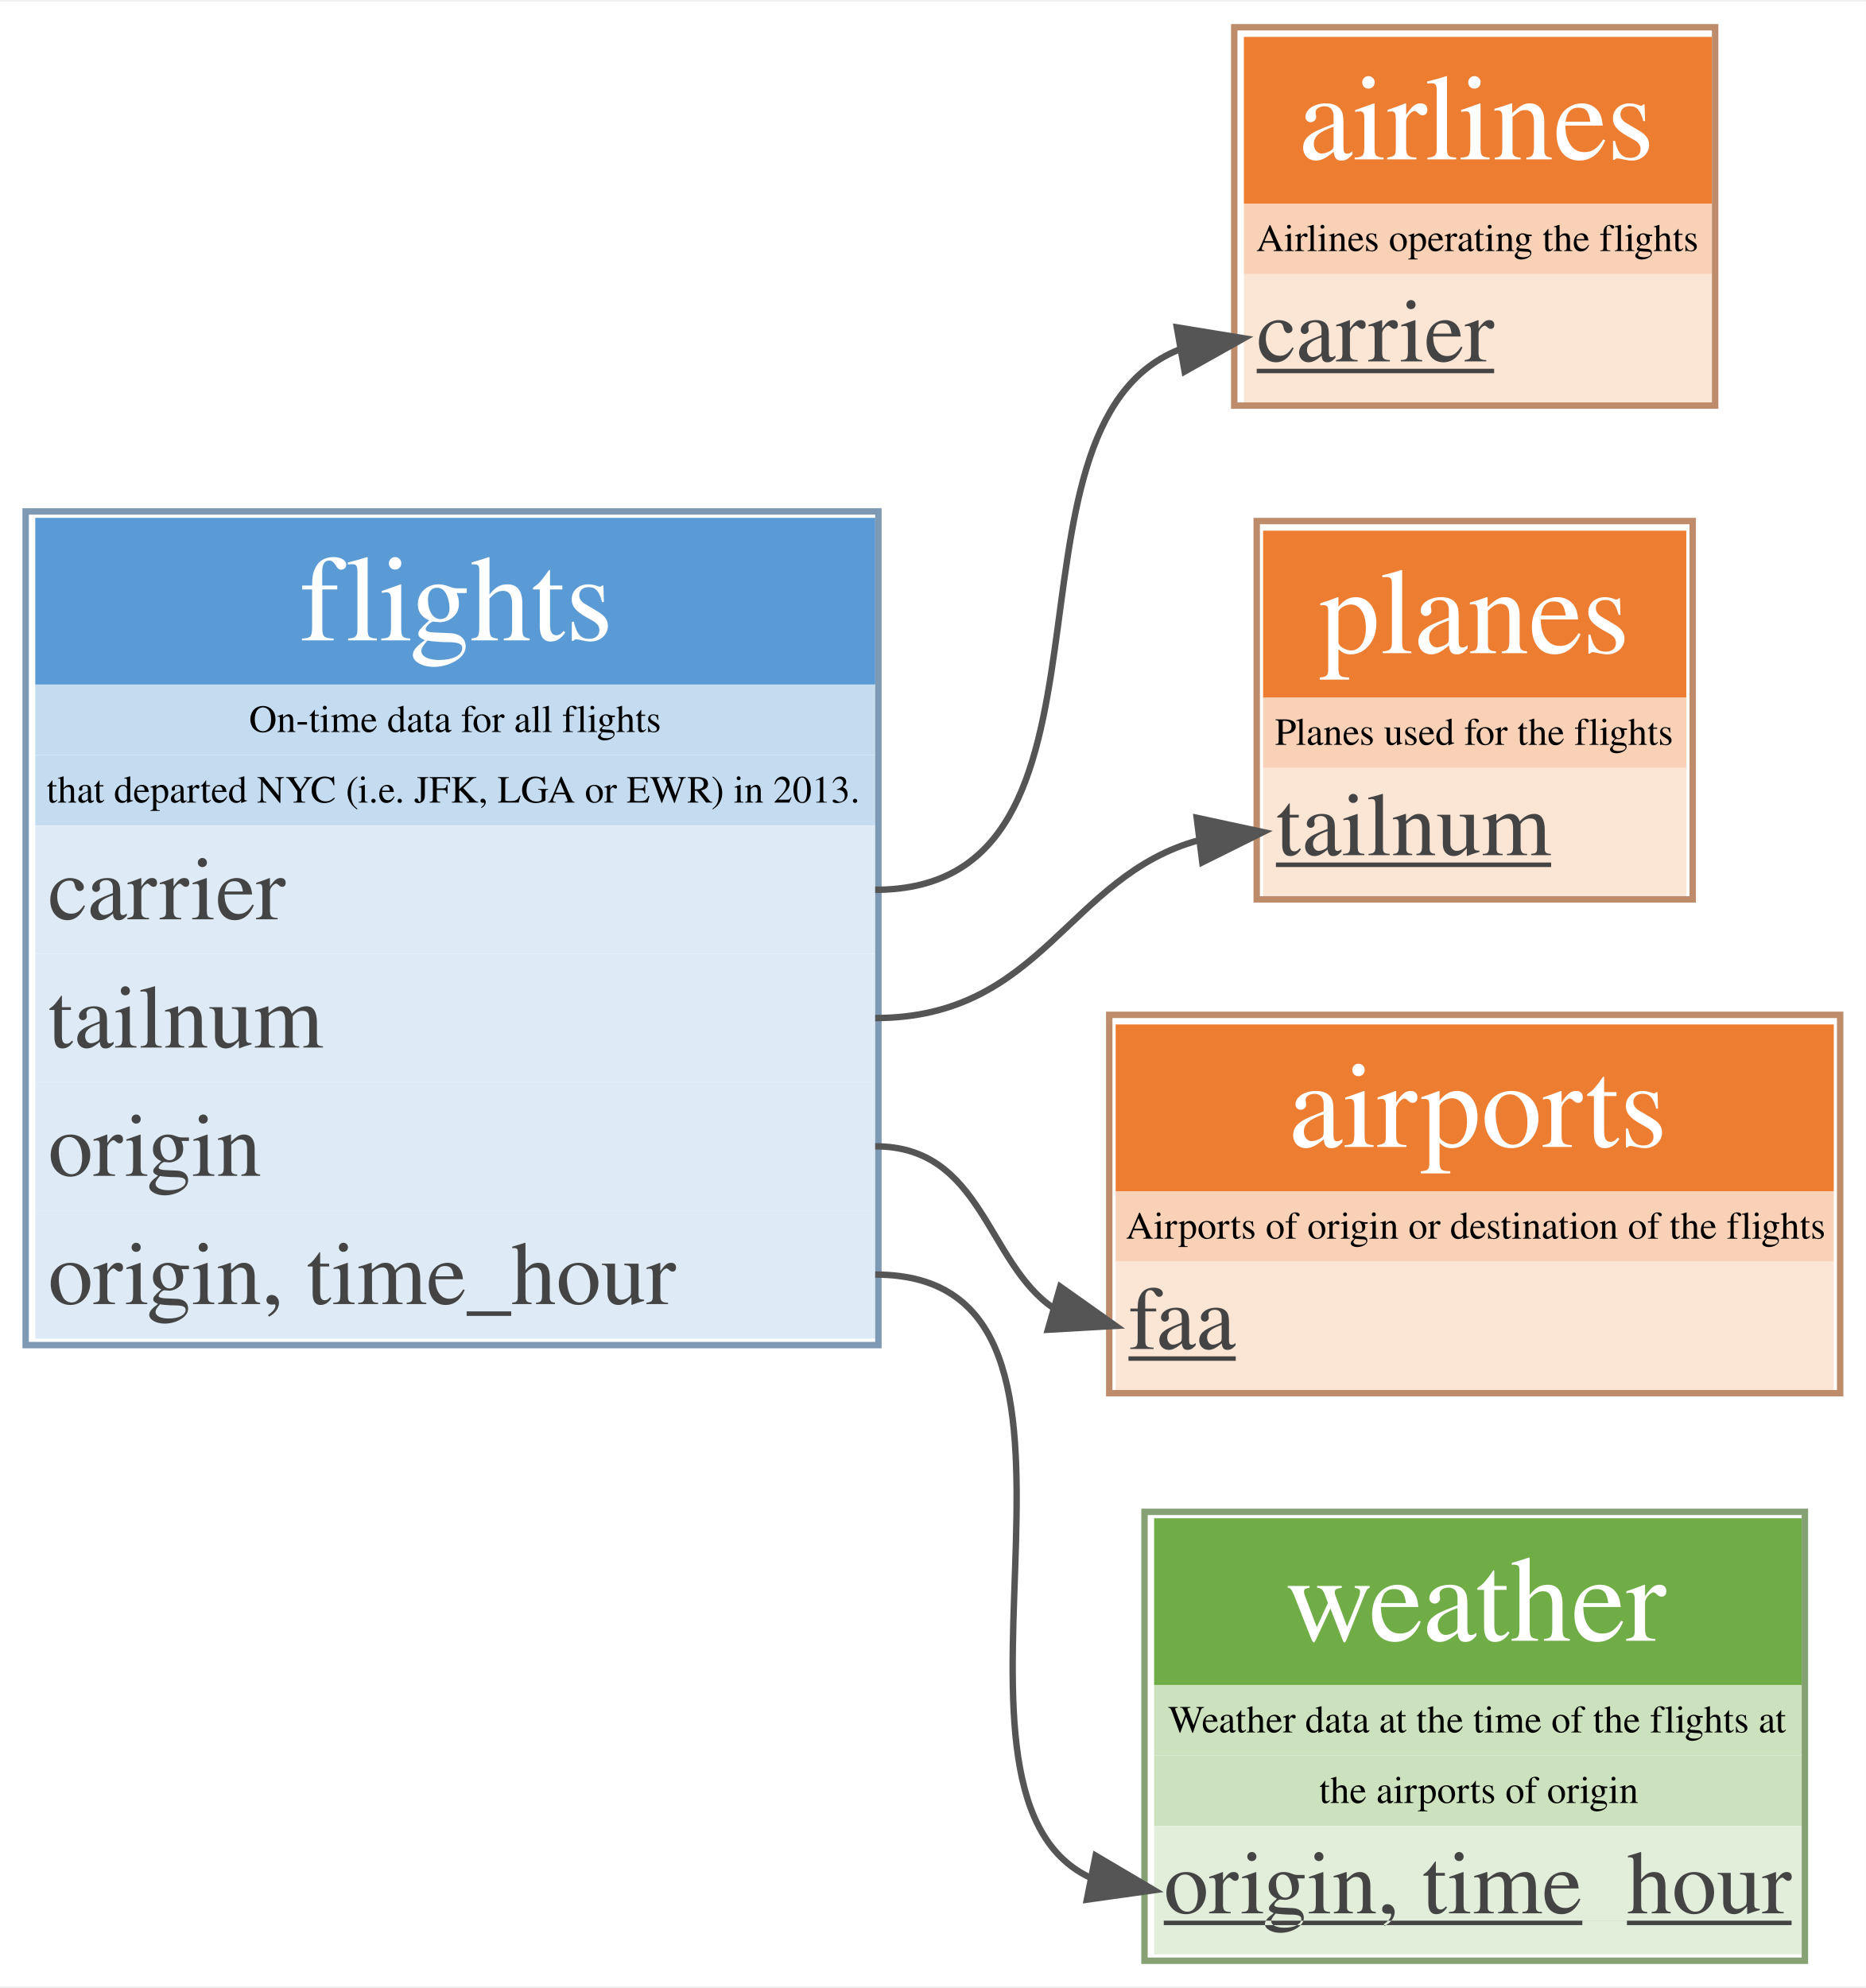
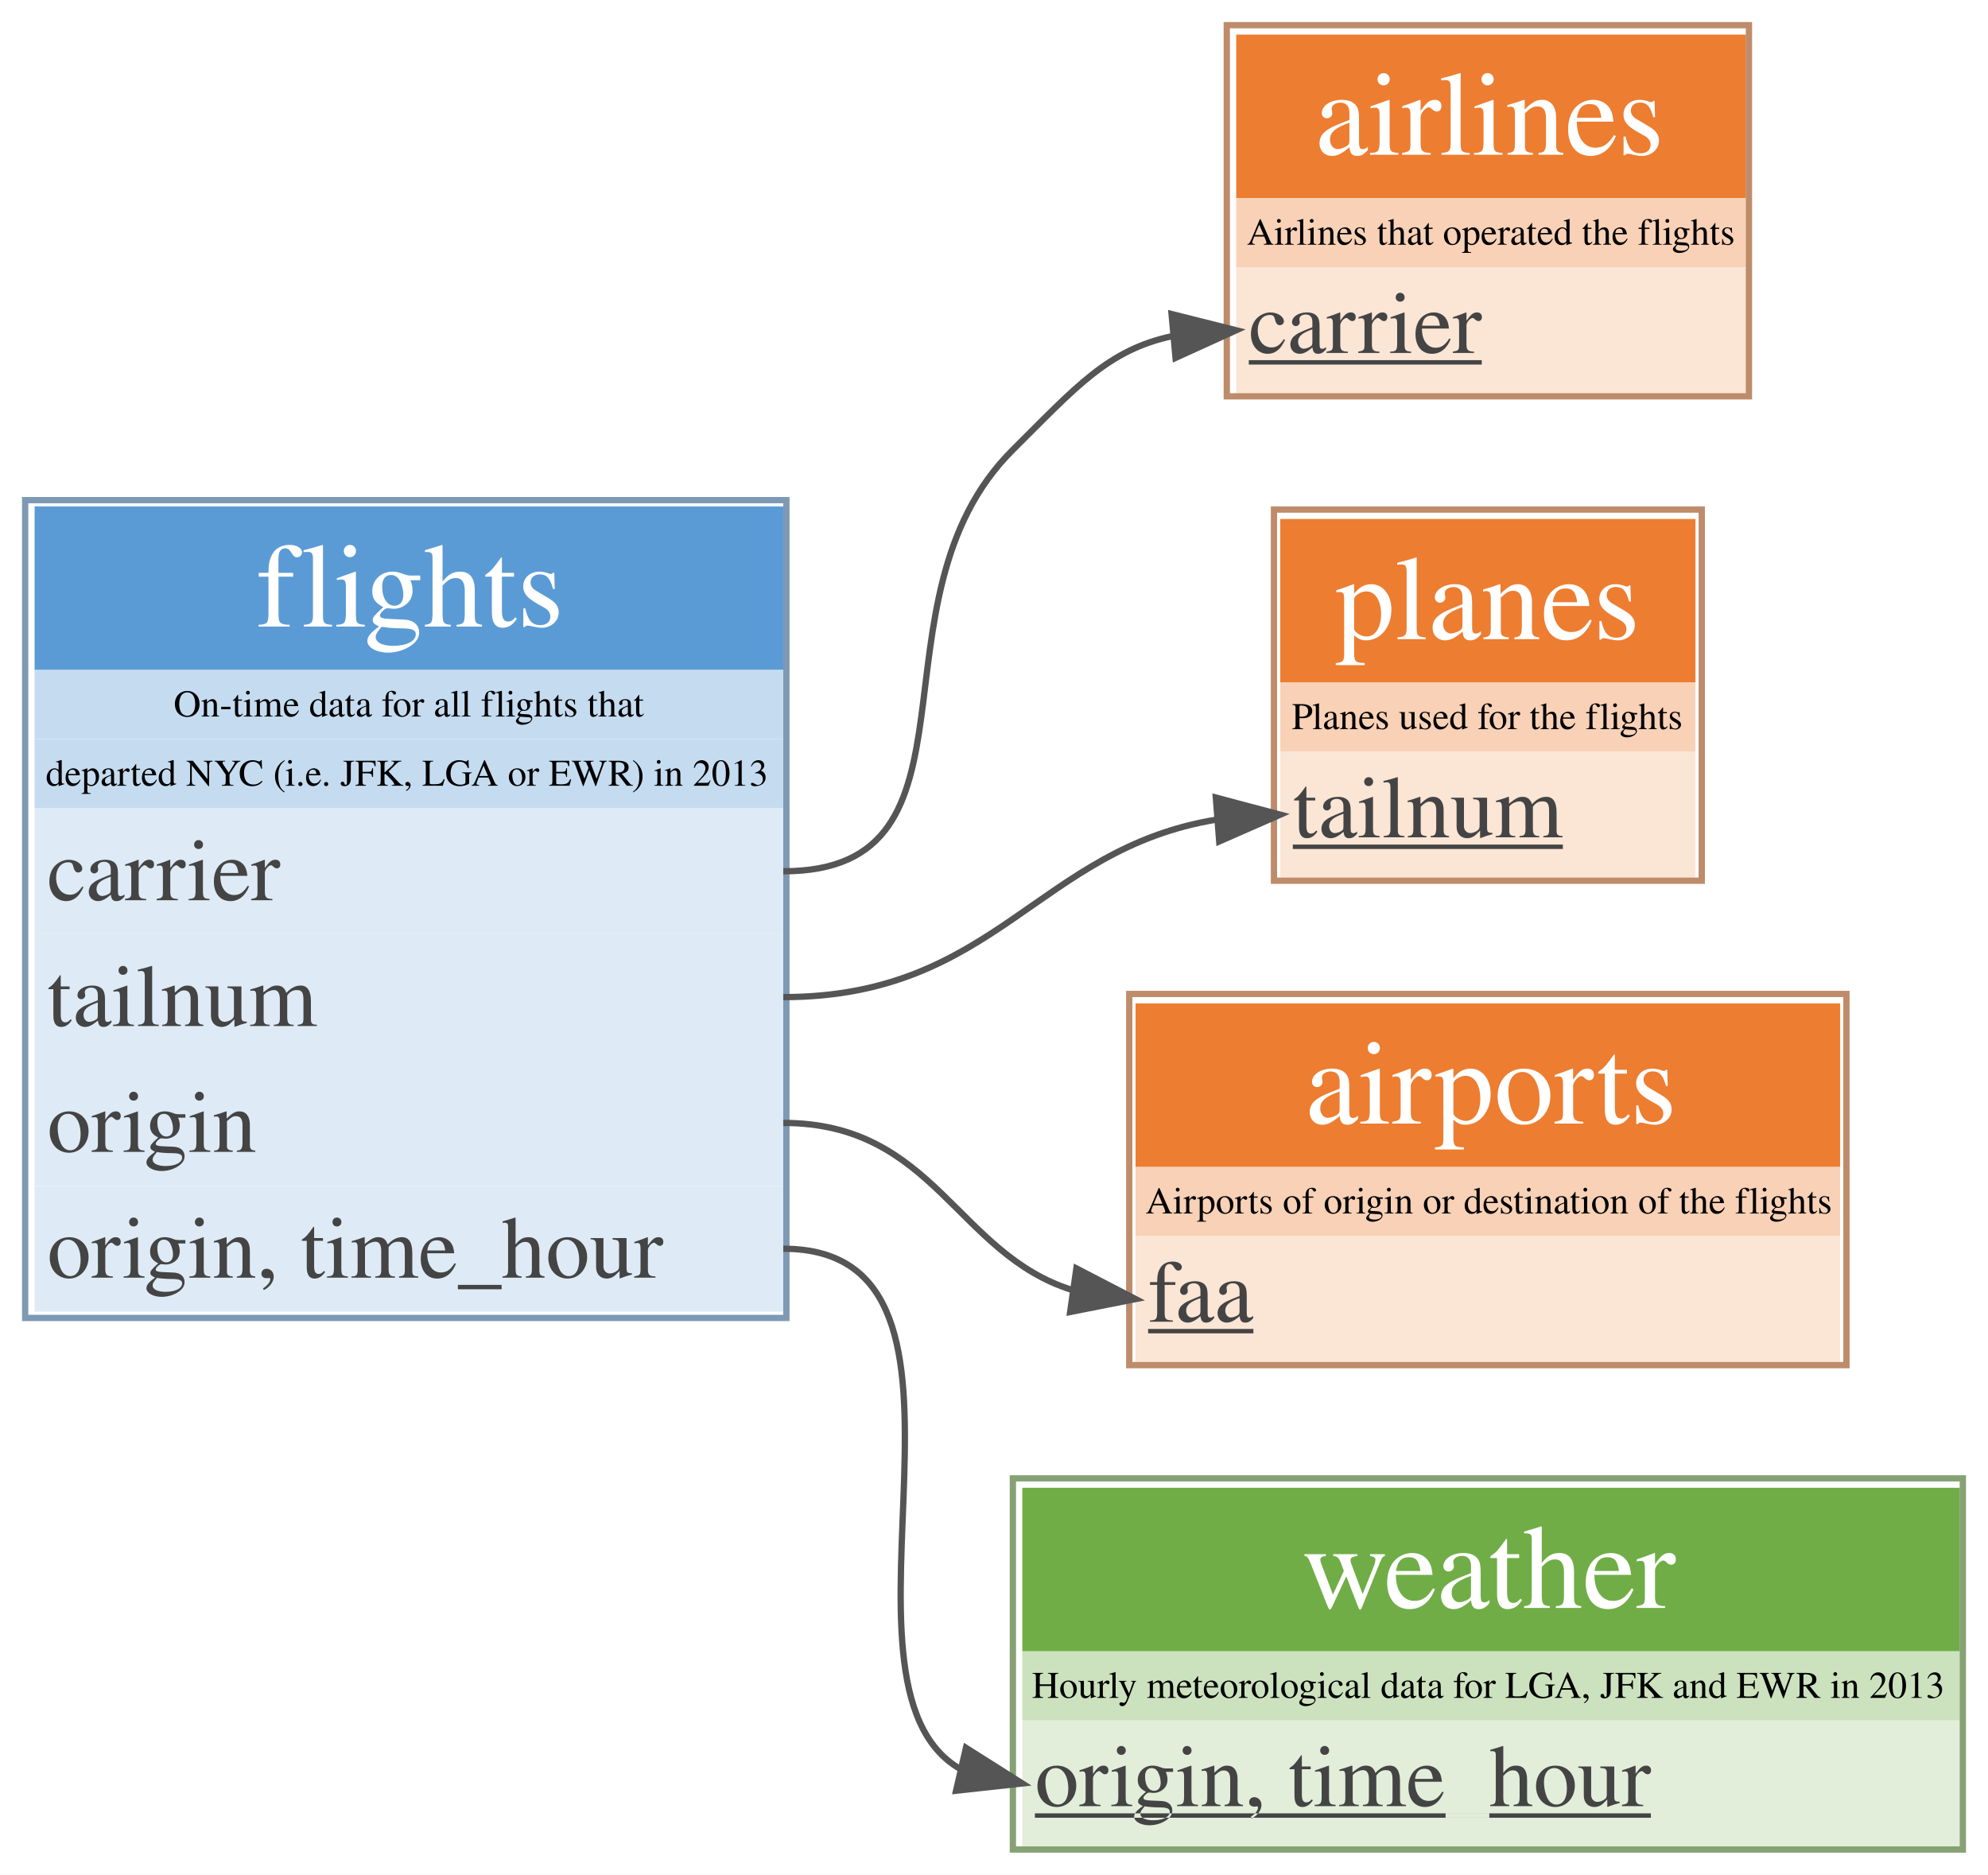
- <svg xmlns="http://www.w3.org/2000/svg" xmlns:xlink="http://www.w3.org/1999/xlink" width="291pt" height="310pt" viewBox="0.00 0.00 291.00 309.50">
-   <g id="graph0" class="graph" transform="scale(1 1) rotate(0) translate(4 305.5)">
+ <svg xmlns="http://www.w3.org/2000/svg" xmlns:xlink="http://www.w3.org/1999/xlink" width="316pt" height="298pt" viewBox="0.00 0.00 316.00 298.00">
+   <g id="graph0" class="graph" transform="scale(1 1) rotate(0) translate(4 294)">
    <g id="a_graph0">
      <a xlink:title="Data Model">
-         <polygon fill="#ffffff" stroke="transparent" points="-4,4 -4,-305.5 287,-305.5 287,4 -4,4" />
+         <polygon fill="#ffffff" stroke="transparent" points="-4,4 -4,-294 312,-294 312,4 -4,4" />
      </a>
    </g>
    <g id="airlines" class="node">
-       <polygon fill="#ed7d31" stroke="transparent" points="190,-274 190,-300 263,-300 263,-274 190,-274" />
-       <text text-anchor="start" x="198.539" y="-280.9" font-family="Times,serif" font-size="19.00" fill="#ffffff">airlines</text>
-       <polygon fill="#f8d1b6" stroke="transparent" points="190,-263 190,-274 263,-274 263,-263 190,-263" />
-       <text text-anchor="start" x="191.925" y="-266.6" font-family="Times,serif" font-size="6.00" fill="#000000">Airlines operating the flights</text>
-       <polygon fill="#fbe5d5" stroke="transparent" points="190,-243 190,-263 263,-263 263,-243 190,-243" />
-       <text text-anchor="start" x="192" y="-249.4" font-family="Times,serif" text-decoration="underline" font-size="14.00" fill="#444444">carrier</text>
-       <polygon fill="none" stroke="#9e5320" stroke-opacity="0.667" points="188.5,-242.5 188.5,-301.5 263.5,-301.5 263.5,-242.5 188.5,-242.5" />
+       <polygon fill="#ed7d31" stroke="transparent" points="192.5,-262.5 192.5,-288.5 273.5,-288.5 273.5,-262.5 192.5,-262.5" />
+       <text text-anchor="start" x="205.039" y="-269.4" font-family="Times,serif" font-size="19.00" fill="#ffffff">airlines</text>
+       <polygon fill="#f8d1b6" stroke="transparent" points="192.5,-251.5 192.5,-262.5 273.5,-262.5 273.5,-251.5 192.5,-251.5" />
+       <text text-anchor="start" x="194.178" y="-255.1" font-family="Times,serif" font-size="6.00" fill="#000000">Airlines that operated the flights</text>
+       <polygon fill="#fbe5d5" stroke="transparent" points="192.5,-231.5 192.5,-251.5 273.5,-251.5 273.5,-231.5 192.5,-231.5" />
+       <text text-anchor="start" x="194.5" y="-237.9" font-family="Times,serif" text-decoration="underline" font-size="14.00" fill="#444444">carrier</text>
+       <polygon fill="none" stroke="#9e5320" stroke-opacity="0.667" points="191,-231 191,-290 274,-290 274,-231 191,-231" />
    </g>
    <g id="airports" class="node">
-       <polygon fill="#ed7d31" stroke="transparent" points="170,-120 170,-146 282,-146 282,-120 170,-120" />
-       <text text-anchor="start" x="196.983" y="-126.9" font-family="Times,serif" font-size="19.00" fill="#ffffff">airports</text>
-       <polygon fill="#f8d1b6" stroke="transparent" points="170,-109 170,-120 282,-120 282,-109 170,-109" />
-       <text text-anchor="start" x="171.594" y="-112.6" font-family="Times,serif" font-size="6.00" fill="#000000">Airports of origin or destination of the flights</text>
-       <polygon fill="#fbe5d5" stroke="transparent" points="170,-89 170,-109 282,-109 282,-89 170,-89" />
-       <text text-anchor="start" x="172" y="-95.4" font-family="Times,serif" text-decoration="underline" font-size="14.00" fill="#444444">faa</text>
-       <polygon fill="none" stroke="#9e5320" stroke-opacity="0.667" points="169,-88.5 169,-147.5 283,-147.5 283,-88.5 169,-88.5" />
+       <polygon fill="#ed7d31" stroke="transparent" points="176.5,-108.5 176.5,-134.5 288.5,-134.5 288.5,-108.5 176.5,-108.5" />
+       <text text-anchor="start" x="203.483" y="-115.4" font-family="Times,serif" font-size="19.00" fill="#ffffff">airports</text>
+       <polygon fill="#f8d1b6" stroke="transparent" points="176.5,-97.5 176.5,-108.5 288.5,-108.5 288.5,-97.5 176.5,-97.5" />
+       <text text-anchor="start" x="178.094" y="-101.1" font-family="Times,serif" font-size="6.00" fill="#000000">Airports of origin or destination of the flights</text>
+       <polygon fill="#fbe5d5" stroke="transparent" points="176.5,-77.5 176.5,-97.5 288.5,-97.5 288.5,-77.5 176.5,-77.5" />
+       <text text-anchor="start" x="178.5" y="-83.9" font-family="Times,serif" text-decoration="underline" font-size="14.00" fill="#444444">faa</text>
+       <polygon fill="none" stroke="#9e5320" stroke-opacity="0.667" points="175.5,-77 175.5,-136 289.5,-136 289.5,-77 175.5,-77" />
    </g>
    <g id="flights" class="node">
-       <polygon fill="#5b9bd5" stroke="transparent" points="1.5,-199 1.5,-225 132.5,-225 132.5,-199 1.5,-199" />
-       <text text-anchor="start" x="42.723" y="-205.9" font-family="Times,serif" font-size="19.00" fill="#ffffff">flights</text>
-       <polygon fill="#c5dcf0" stroke="transparent" points="1.5,-188 1.5,-199 132.5,-199 132.5,-188 1.5,-188" />
-       <text text-anchor="start" x="34.843" y="-191.6" font-family="Times,serif" font-size="6.00" fill="#000000">On-time data for all flights</text>
-       <polygon fill="#c5dcf0" stroke="transparent" points="1.5,-177 1.5,-188 132.5,-188 132.5,-177 1.5,-177" />
-       <text text-anchor="start" x="3.267" y="-180.6" font-family="Times,serif" font-size="6.00" fill="#000000">that departed NYC (i.e. JFK, LGA or EWR) in 2013.</text>
-       <polygon fill="#deebf6" stroke="transparent" points="1.5,-157 1.5,-177 132.5,-177 132.5,-157 1.5,-157" />
-       <text text-anchor="start" x="3.5" y="-162.4" font-family="Times,serif" font-size="14.00" fill="#444444">carrier</text>
-       <polygon fill="#deebf6" stroke="transparent" points="1.5,-137 1.5,-157 132.5,-157 132.5,-137 1.5,-137" />
-       <text text-anchor="start" x="3.5" y="-142.4" font-family="Times,serif" font-size="14.00" fill="#444444">tailnum</text>
-       <polygon fill="#deebf6" stroke="transparent" points="1.5,-117 1.5,-137 132.5,-137 132.5,-117 1.5,-117" />
-       <text text-anchor="start" x="3.5" y="-122.4" font-family="Times,serif" font-size="14.00" fill="#444444">origin</text>
-       <polygon fill="#deebf6" stroke="transparent" points="1.5,-97 1.5,-117 132.5,-117 132.5,-97 1.5,-97" />
-       <text text-anchor="start" x="3.5" y="-102.4" font-family="Times,serif" font-size="14.00" fill="#444444">origin, time_hour</text>
-       <polygon fill="none" stroke="#3c678e" stroke-opacity="0.667" points="0,-96 0,-226 133,-226 133,-96 0,-96" />
+       <polygon fill="#5b9bd5" stroke="transparent" points="1.5,-187.5 1.5,-213.5 120.5,-213.5 120.5,-187.5 1.5,-187.5" />
+       <text text-anchor="start" x="36.723" y="-194.4" font-family="Times,serif" font-size="19.00" fill="#ffffff">flights</text>
+       <polygon fill="#c5dcf0" stroke="transparent" points="1.5,-176.5 1.5,-187.5 120.5,-187.5 120.5,-176.5 1.5,-176.5" />
+       <text text-anchor="start" x="23.594" y="-180.1" font-family="Times,serif" font-size="6.00" fill="#000000">On-time data for all flights that</text>
+       <polygon fill="#c5dcf0" stroke="transparent" points="1.5,-165.5 1.5,-176.5 120.5,-176.5 120.5,-165.5 1.5,-165.5" />
+       <text text-anchor="start" x="3.266" y="-169.1" font-family="Times,serif" font-size="6.00" fill="#000000">departed NYC (i.e. JFK, LGA or EWR) in 2013</text>
+       <polygon fill="#deebf6" stroke="transparent" points="1.5,-145.5 1.5,-165.5 120.5,-165.5 120.5,-145.5 1.5,-145.5" />
+       <text text-anchor="start" x="3.5" y="-150.9" font-family="Times,serif" font-size="14.00" fill="#444444">carrier</text>
+       <polygon fill="#deebf6" stroke="transparent" points="1.5,-125.5 1.5,-145.5 120.5,-145.5 120.5,-125.5 1.5,-125.5" />
+       <text text-anchor="start" x="3.5" y="-130.9" font-family="Times,serif" font-size="14.00" fill="#444444">tailnum</text>
+       <polygon fill="#deebf6" stroke="transparent" points="1.5,-105.5 1.5,-125.5 120.5,-125.5 120.5,-105.5 1.5,-105.5" />
+       <text text-anchor="start" x="3.5" y="-110.9" font-family="Times,serif" font-size="14.00" fill="#444444">origin</text>
+       <polygon fill="#deebf6" stroke="transparent" points="1.5,-85.5 1.5,-105.5 120.5,-105.5 120.5,-85.5 1.5,-85.5" />
+       <text text-anchor="start" x="3.5" y="-90.9" font-family="Times,serif" font-size="14.00" fill="#444444">origin, time_hour</text>
+       <polygon fill="none" stroke="#3c678e" stroke-opacity="0.667" points="0,-84.5 0,-214.5 121,-214.5 121,-84.5 0,-84.5" />
    </g>
    <g id="flights_1" class="edge">
-       <path fill="none" stroke="#555555" d="M132.5,-167C174.527,-167 149.35,-238.854 179.826,-251.204" />
-       <polygon fill="#555555" stroke="#555555" points="179.544,-254.708 190,-253 180.761,-247.815 179.544,-254.708" />
+       <path fill="none" stroke="#555555" d="M120.5,-155.5C154.41,-155.5 132.934,-198.611 157,-222.5 166.923,-232.349 172.086,-238.406 182.404,-240.584" />
+       <polygon fill="#555555" stroke="#555555" points="182.225,-244.082 192.5,-241.5 182.857,-237.111 182.225,-244.082" />
    </g>
    <g id="flights_2" class="edge">
-       <path fill="none" stroke="#555555" d="M132.5,-127C149.238,-127 149.852,-108.869 160.291,-101.787" />
-       <polygon fill="#555555" stroke="#555555" points="161.354,-105.123 170,-99 159.422,-98.395 161.354,-105.123" />
+       <path fill="none" stroke="#555555" d="M120.5,-115.5C144.522,-115.5 148.065,-94.633 166.487,-88.927" />
+       <polygon fill="#555555" stroke="#555555" points="167.094,-92.376 176.5,-87.5 166.106,-85.446 167.094,-92.376" />
    </g>
    <g id="planes" class="node">
-       <polygon fill="#ed7d31" stroke="transparent" points="193,-197 193,-223 259,-223 259,-197 193,-197" />
-       <text text-anchor="start" x="201.731" y="-203.9" font-family="Times,serif" font-size="19.00" fill="#ffffff">planes</text>
-       <polygon fill="#f8d1b6" stroke="transparent" points="193,-186 193,-197 259,-197 259,-186 193,-186" />
-       <text text-anchor="start" x="194.841" y="-189.6" font-family="Times,serif" font-size="6.00" fill="#000000">Planes used for the flights</text>
-       <polygon fill="#fbe5d5" stroke="transparent" points="193,-166 193,-186 259,-186 259,-166 193,-166" />
-       <text text-anchor="start" x="195" y="-172.4" font-family="Times,serif" text-decoration="underline" font-size="14.00" fill="#444444">tailnum</text>
-       <polygon fill="none" stroke="#9e5320" stroke-opacity="0.667" points="192,-165.5 192,-224.5 260,-224.5 260,-165.5 192,-165.5" />
+       <polygon fill="#ed7d31" stroke="transparent" points="199.5,-185.5 199.5,-211.5 265.5,-211.5 265.5,-185.5 199.5,-185.5" />
+       <text text-anchor="start" x="208.231" y="-192.4" font-family="Times,serif" font-size="19.00" fill="#ffffff">planes</text>
+       <polygon fill="#f8d1b6" stroke="transparent" points="199.5,-174.5 199.5,-185.5 265.5,-185.5 265.5,-174.5 199.5,-174.5" />
+       <text text-anchor="start" x="201.341" y="-178.1" font-family="Times,serif" font-size="6.00" fill="#000000">Planes used for the flights</text>
+       <polygon fill="#fbe5d5" stroke="transparent" points="199.5,-154.5 199.5,-174.5 265.5,-174.5 265.5,-154.5 199.5,-154.5" />
+       <text text-anchor="start" x="201.5" y="-160.9" font-family="Times,serif" text-decoration="underline" font-size="14.00" fill="#444444">tailnum</text>
+       <polygon fill="none" stroke="#9e5320" stroke-opacity="0.667" points="198.5,-154 198.5,-213 266.5,-213 266.5,-154 198.5,-154" />
    </g>
    <g id="flights_3" class="edge">
-       <path fill="none" stroke="#555555" d="M132.5,-147C158.591,-147 162.513,-169.203 183.062,-174.754" />
-       <polygon fill="#555555" stroke="#555555" points="182.642,-178.229 193,-176 183.513,-171.283 182.642,-178.229" />
+       <path fill="none" stroke="#555555" d="M120.5,-135.5C154.25,-135.5 160.962,-159.113 189.431,-163.724" />
+       <polygon fill="#555555" stroke="#555555" points="189.261,-167.221 199.5,-164.5 189.798,-160.242 189.261,-167.221" />
    </g>
    <g id="weather" class="node">
-       <polygon fill="#70ad47" stroke="transparent" points="176,-43 176,-69 277,-69 277,-43 176,-43" />
-       <text text-anchor="start" x="196.438" y="-49.9" font-family="Times,serif" font-size="19.00" fill="#ffffff">weather</text>
-       <polygon fill="#cce2be" stroke="transparent" points="176,-32 176,-43 277,-43 277,-32 176,-32" />
-       <text text-anchor="start" x="178.184" y="-35.6" font-family="Times,serif" font-size="6.00" fill="#000000">Weather data at the time of the flights at</text>
-       <polygon fill="#cce2be" stroke="transparent" points="176,-21 176,-32 277,-32 277,-21 176,-21" />
-       <text text-anchor="start" x="201.757" y="-24.6" font-family="Times,serif" font-size="6.00" fill="#000000">the airports of origin</text>
-       <polygon fill="#e2eeda" stroke="transparent" points="176,-1 176,-21 277,-21 277,-1 176,-1" />
-       <text text-anchor="start" x="177.506" y="-7.4" font-family="Times,serif" text-decoration="underline" font-size="14.00" fill="#444444">origin, time_hour</text>
-       <polygon fill="none" stroke="#4a732f" stroke-opacity="0.667" points="174.5,0 174.5,-70 277.5,-70 277.5,0 174.5,0" />
+       <polygon fill="#70ad47" stroke="transparent" points="158.5,-31.5 158.5,-57.5 307.5,-57.5 307.5,-31.5 158.5,-31.5" />
+       <text text-anchor="start" x="202.938" y="-38.4" font-family="Times,serif" font-size="19.00" fill="#ffffff">weather</text>
+       <polygon fill="#cce2be" stroke="transparent" points="158.5,-20.5 158.5,-31.5 307.5,-31.5 307.5,-20.5 158.5,-20.5" />
+       <text text-anchor="start" x="160.019" y="-24.1" font-family="Times,serif" font-size="6.00" fill="#000000">Hourly meteorological data for LGA, JFK and EWR in 2013</text>
+       <polygon fill="#e2eeda" stroke="transparent" points="158.5,-.5 158.5,-20.5 307.5,-20.5 307.5,-.5 158.5,-.5" />
+       <text text-anchor="start" x="160.5" y="-6.9" font-family="Times,serif" text-decoration="underline" font-size="14.00" fill="#444444">origin, time_hour</text>
+       <polygon fill="none" stroke="#4a732f" stroke-opacity="0.667" points="157,0 157,-59 308,-59 308,0 157,0" />
    </g>
    <g id="flights_4" class="edge">
-       <path fill="none" stroke="#555555" d="M132.5,-107C175.317,-107 137.066,-26.791 165.95,-13.005" />
-       <polygon fill="#555555" stroke="#555555" points="166.878,-16.389 176,-11 165.508,-9.524 166.878,-16.389" />
+       <path fill="none" stroke="#555555" d="M120.5,-95.5C157.84,-95.5 125.04,-26.291 148.681,-12.774" />
+       <polygon fill="#555555" stroke="#555555" points="149.547,-16.166 158.5,-10.5 147.968,-9.346 149.547,-16.166" />
    </g>
  </g>
</svg>
